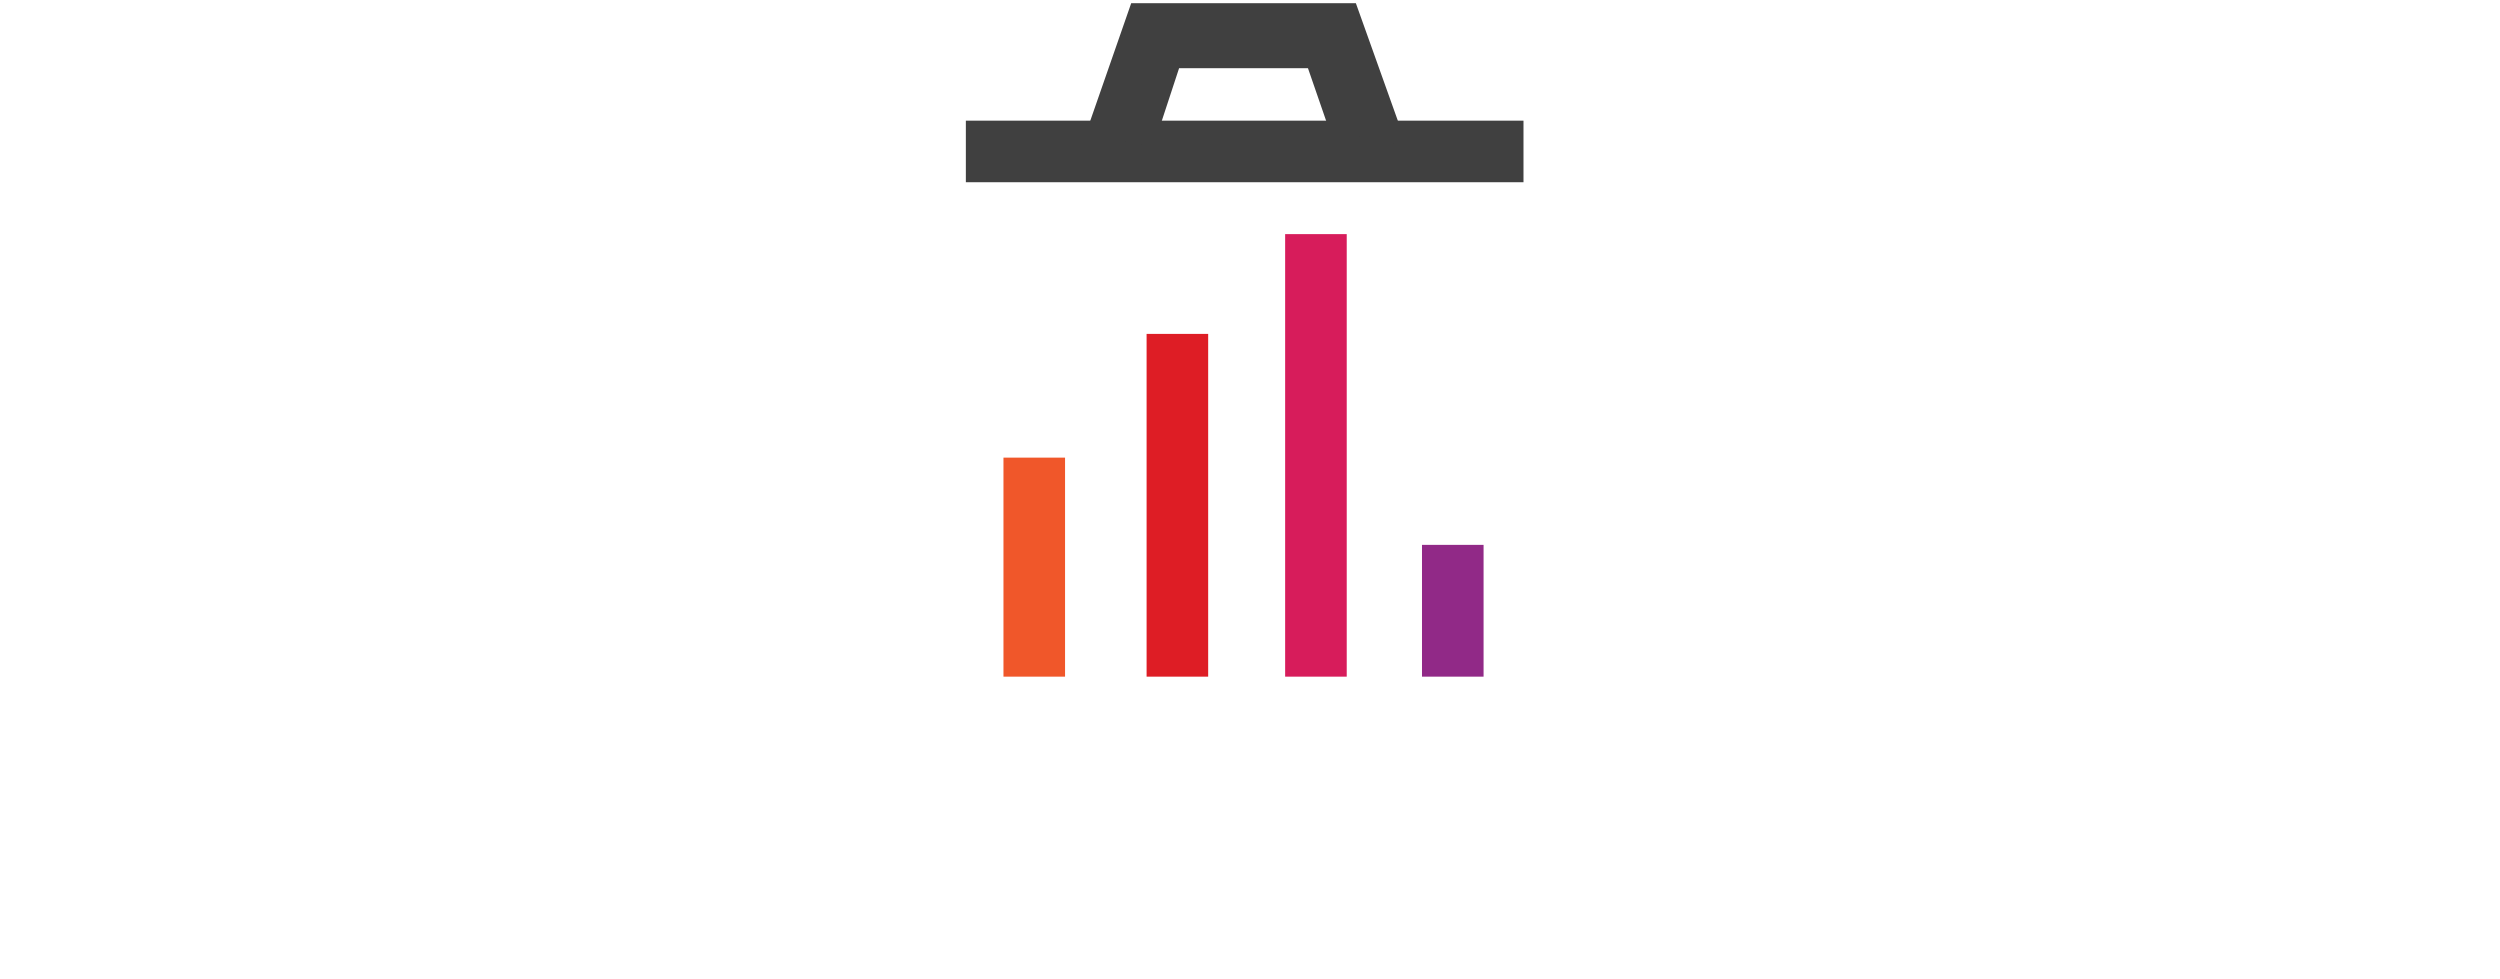
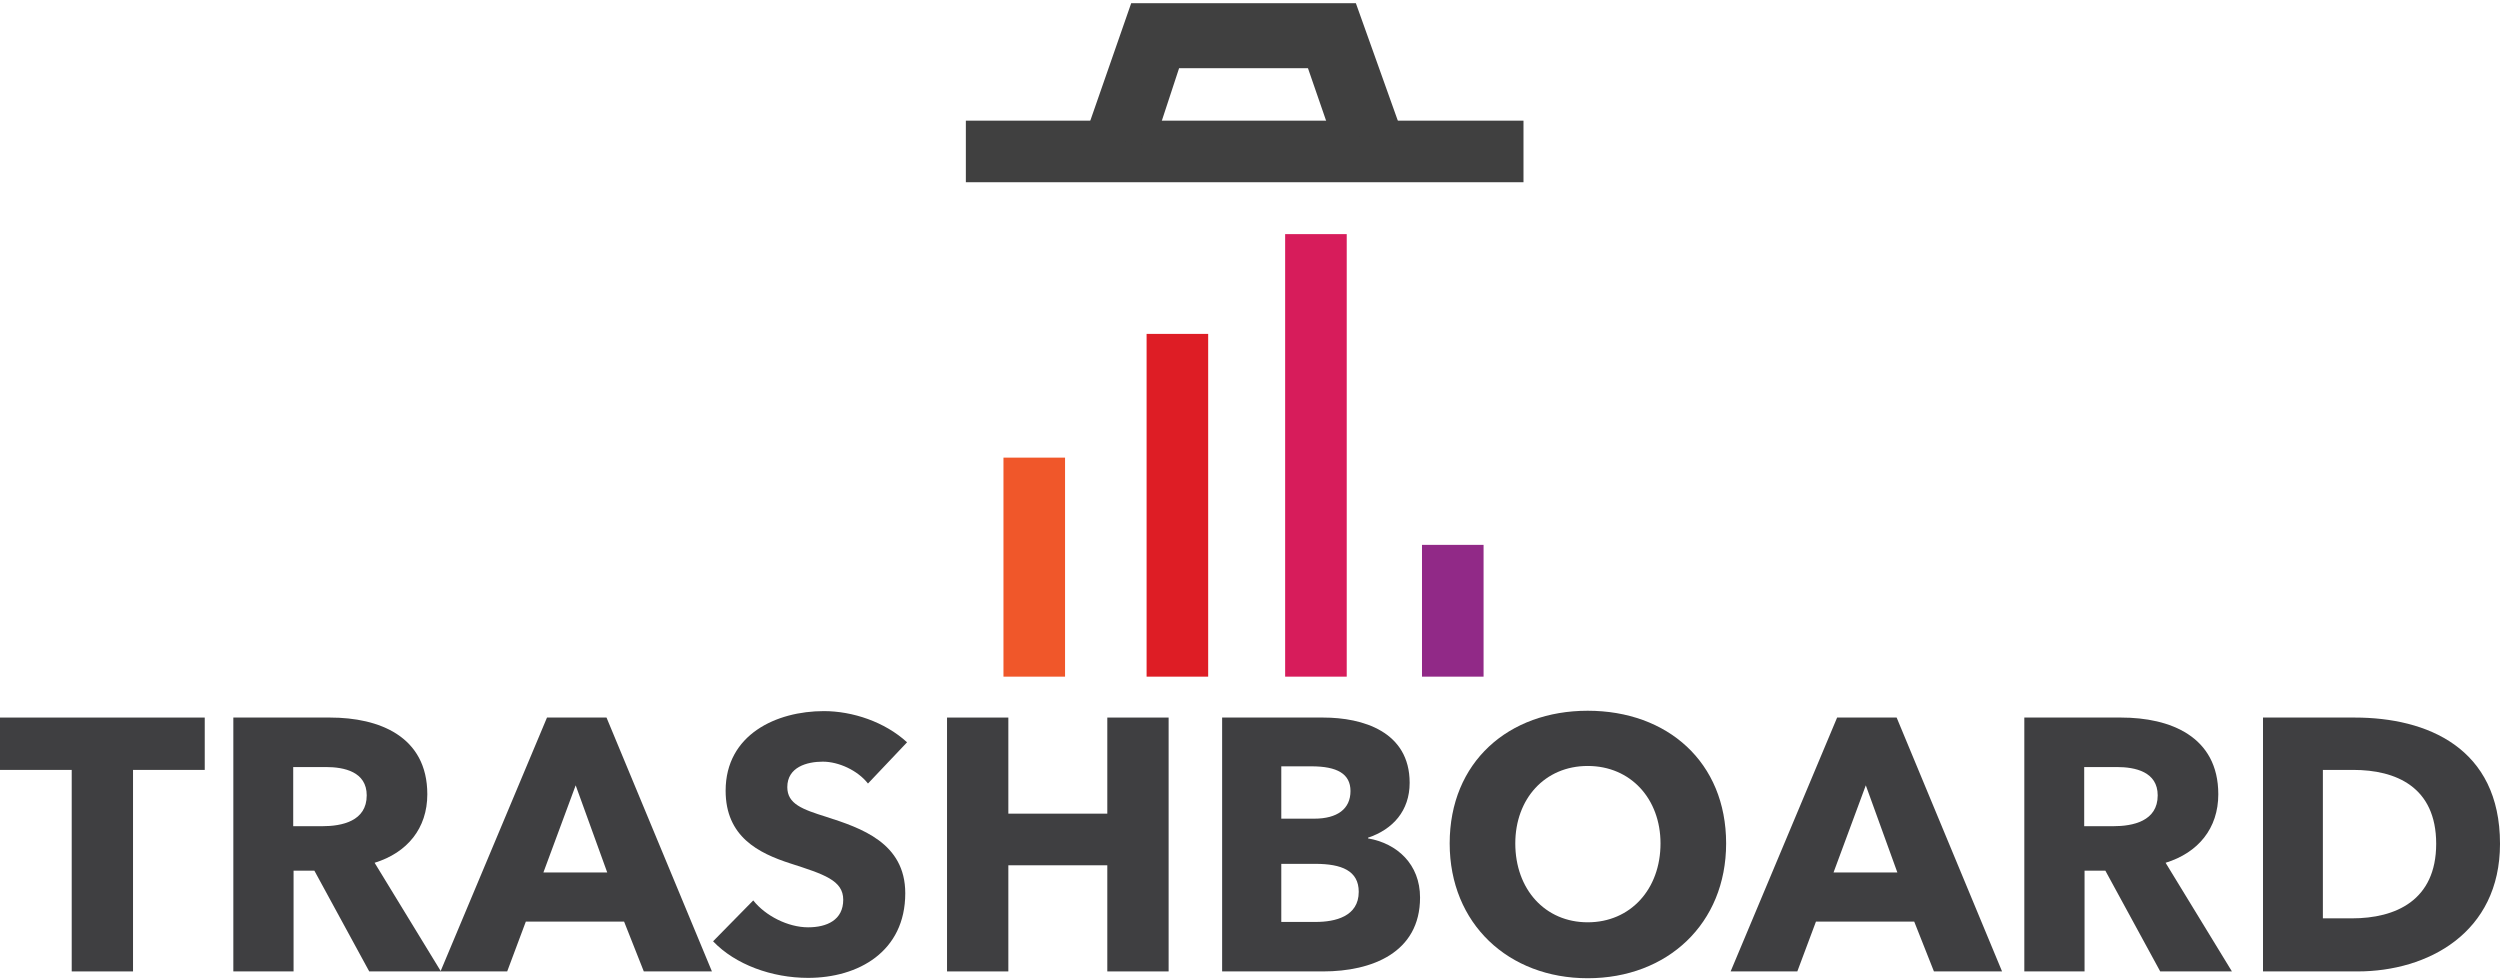
<svg xmlns="http://www.w3.org/2000/svg" width="103.579mm" height="40.53mm" viewBox="0 0 103.579 40.53" version="1.1" id="svg8">
  <defs id="defs2" />
  <g id="layer1" transform="translate(-73.32921,-56.28586)">
    <rect style="opacity:1;fill:#404040;fill-opacity:1;stroke:#3b3b3d;stroke-width:0;stroke-miterlimit:4;stroke-dasharray:none;stroke-opacity:1" id="rect845" width="23.104" height="2.551" x="113.346" y="61.285" />
    <path style="opacity:1;fill:#d71c5b;fill-opacity:1;stroke:none;stroke-width:0;stroke-miterlimit:4;stroke-dasharray:none;stroke-opacity:1" d="m 478.393,249.395 v 69.297 h 9.643 v -69.297 z" transform="scale(0.2645833)" id="path1003" />
    <path style="opacity:1;fill:#de1d25;fill-opacity:1;stroke:none;stroke-width:0;stroke-miterlimit:4;stroke-dasharray:none;stroke-opacity:1" d="m 456.697,265.02 v 53.672 h 9.643 v -53.672 z" transform="scale(0.2645833)" id="path1001" />
    <path style="opacity:1;fill:#f0572a;fill-opacity:1;stroke:none;stroke-width:0;stroke-miterlimit:4;stroke-dasharray:none;stroke-opacity:1" d="m 434.285,284.395 v 34.297 h 9.643 v -34.297 z" transform="scale(0.2645833)" id="path999" />
    <path style="opacity:1;fill:#912987;fill-opacity:1;stroke:none;stroke-width:0;stroke-miterlimit:4;stroke-dasharray:none;stroke-opacity:1" d="m 499.822,298.055 v 20.637 h 9.643 v -20.637 z" transform="scale(0.2645833)" id="rect845-3" />
    <path style="fill:#404040;fill-opacity:1;stroke:#3b3b3d;stroke-width:0;stroke-linecap:butt;stroke-linejoin:miter;stroke-opacity:1;stroke-miterlimit:4;stroke-dasharray:none" d="m 118.354,61.71 1.843,-5.292 h 9.308 l 2.126,5.953 -3.213,-0.661 -0.898,-2.599 h -5.339 l -1.087,3.307 z" id="path924" />
-     <flowRoot xml:space="preserve" id="flowRoot972" style="font-style:normal;font-variant:normal;font-weight:normal;font-stretch:normal;font-size:40px;line-height:1.25;font-family:'Samyak Tamil';-inkscape-font-specification:'Samyak Tamil';letter-spacing:0.107px;word-spacing:0px;fill:#3f3f41;fill-opacity:1;stroke:none" transform="matrix(0.3713935,0,0,0.3713935,-100.6334,-50.47759)">
-       <flowRegion id="flowRegion974" style="letter-spacing:0.107px;fill:#3f3f41;fill-opacity:1">
-         <rect id="rect976" width="330.32" height="83.843" x="468.206" y="358.844" style="letter-spacing:0.107px;fill:#3f3f41;fill-opacity:1" />
-       </flowRegion>
-       <flowPara id="flowPara978" style="font-style:normal;font-variant:normal;font-weight:bold;font-stretch:normal;font-family:'Avenir Next LT Pro';-inkscape-font-specification:'Avenir Next LT Pro Bold';letter-spacing:0.107px;fill:#3f3f41;fill-opacity:1">TRAS<flowSpan style="letter-spacing:0.142px;fill:#3f3f41;fill-opacity:1" id="flowSpan984">HBOARD</flowSpan>
-       </flowPara>
-     </flowRoot>
+     <g aria-label="TRASHBOARD" transform="matrix(0.3713935,0,0,0.3713935,-100.6334,-50.47759)" style="font-style:normal;font-variant:normal;font-weight:normal;font-stretch:normal;font-size:40px;line-height:1.25;font-family:'Samyak Tamil';-inkscape-font-specification:'Samyak Tamil';letter-spacing:0.107px;word-spacing:0px;fill:#3f3f41;fill-opacity:1;stroke:none" id="flowRoot972">
+       <path d="m 491.245,373.356 v -5.84 h -22.84 v 5.84 h 8 v 22.48 h 6.84 v -22.48 z" style="font-style:normal;font-variant:normal;font-weight:bold;font-stretch:normal;font-family:'Avenir Next LT Pro';-inkscape-font-specification:'Avenir Next LT Pro Bold';letter-spacing:0.107px;fill:#3f3f41;fill-opacity:1" id="path4599" />
+       <path d="m 517.595,395.836 -7.4,-12.12 c 3.64,-1.12 5.88,-3.84 5.88,-7.64 0,-6.48 -5.4,-8.56 -10.84,-8.56 h -10.8 v 28.32 h 6.72 v -11.24 h 2.32 l 6.12,11.24 z m -8.28,-19.64 c 0,2.88 -2.76,3.44 -4.96,3.44 h -3.24 v -6.6 h 3.64 c 2.04,0 4.56,0.52 4.56,3.16 z" style="font-style:normal;font-variant:normal;font-weight:bold;font-stretch:normal;font-family:'Avenir Next LT Pro';-inkscape-font-specification:'Avenir Next LT Pro Bold';letter-spacing:0.107px;fill:#3f3f41;fill-opacity:1" id="path4601" />
+       <path d="m 547.826,395.836 -11.76,-28.32 h -6.64 l -11.88,28.32 h 7.44 l 2.08,-5.56 h 10.96 l 2.2,5.56 z m -11.68,-11.04 h -7.12 l 3.6,-9.72 z" style="font-style:normal;font-variant:normal;font-weight:bold;font-stretch:normal;font-family:'Avenir Next LT Pro';-inkscape-font-specification:'Avenir Next LT Pro Bold';letter-spacing:0.107px;fill:#3f3f41;fill-opacity:1" id="path4603" />
+       <path d="m 569.594,370.276 c -2.48,-2.28 -6.08,-3.48 -9.28,-3.48 -5.28,0 -10.96,2.6 -10.96,8.88 0,5.12 3.64,6.96 7.24,8.12 3.72,1.2 5.88,1.88 5.88,4.04 0,2.28 -1.84,3.08 -3.92,3.08 -2.24,0 -4.76,-1.28 -6.12,-3 l -4.48,4.56 c 2.48,2.6 6.56,4.08 10.6,4.08 5.6,0 10.84,-2.92 10.84,-9.44 0,-5.64 -4.96,-7.28 -8.8,-8.52 -2.68,-0.84 -4.36,-1.44 -4.36,-3.32 0,-2.24 2.2,-2.84 3.96,-2.84 1.76,0 3.88,0.96 5.04,2.44 z" style="font-style:normal;font-variant:normal;font-weight:bold;font-stretch:normal;font-family:'Avenir Next LT Pro';-inkscape-font-specification:'Avenir Next LT Pro Bold';letter-spacing:0.107px;fill:#3f3f41;fill-opacity:1" id="path4605" />
+       <path d="m 598.773,395.836 v -28.32 h -6.84 v 10.72 h -11.04 v -10.72 h -6.84 v 28.32 h 6.84 v -11.84 h 11.04 v 11.84 z" style="letter-spacing:0.142px;fill:#3f3f41;fill-opacity:1" id="path4607" />
+       <path d="m 626.822,387.596 c 0,-3.72 -2.56,-6.04 -5.8,-6.6 v -0.08 c 2.76,-0.92 4.64,-3 4.64,-6.12 0,-5.72 -5.24,-7.28 -9.64,-7.28 h -11.28 v 28.32 h 11.28 c 5.4,0 10.8,-2.08 10.8,-8.24 z m -7.76,-11.88 c 0,2 -1.48,3.08 -4.04,3.08 h -3.68 v -5.84 h 3.36 c 2.88,0 4.36,0.84 4.36,2.76 z m 0.92,11.24 c 0,2.76 -2.64,3.36 -4.8,3.36 h -3.84 v -6.48 h 3.8 c 2.92,0 4.84,0.76 4.84,3.12 z" style="letter-spacing:0.142px;fill:#3f3f41;fill-opacity:1" id="path4609" />
+       <path d="m 660.967,381.556 c 0,-9.08 -6.56,-14.8 -15.44,-14.8 -8.84,0 -15.4,5.72 -15.4,14.8 0,8.96 6.56,15.04 15.4,15.04 8.88,0 15.44,-6.08 15.44,-15.04 z m -7.32,0 c 0,5.12 -3.36,8.8 -8.12,8.8 -4.76,0 -8.08,-3.68 -8.08,-8.8 0,-4.96 3.28,-8.64 8.08,-8.64 4.8,0 8.12,3.68 8.12,8.64 z" style="letter-spacing:0.142px;fill:#3f3f41;fill-opacity:1" id="path4611" />
+       <path d="m 691.749,395.836 -11.76,-28.32 h -6.64 l -11.88,28.32 h 7.44 l 2.08,-5.56 h 10.96 l 2.2,5.56 z m -11.68,-11.04 h -7.12 l 3.6,-9.72 z" style="letter-spacing:0.142px;fill:#3f3f41;fill-opacity:1" id="path4613" />
+       <path d="m 717.392,395.836 -7.4,-12.12 c 3.64,-1.12 5.88,-3.84 5.88,-7.64 0,-6.48 -5.4,-8.56 -10.84,-8.56 h -10.8 v 28.32 h 6.72 v -11.24 h 2.32 l 6.12,11.24 z m -8.28,-19.64 c 0,2.88 -2.76,3.44 -4.96,3.44 h -3.24 v -6.6 h 3.64 c 2.04,0 4.56,0.52 4.56,3.16 z" style="letter-spacing:0.142px;fill:#3f3f41;fill-opacity:1" id="path4615" />
+       <path d="m 747.299,381.596 c 0,-10.72 -8.16,-14.08 -16.2,-14.08 h -10.24 v 28.32 h 10.56 c 7.8,0 15.88,-4.28 15.88,-14.24 z m -7.12,0 c 0,6.32 -4.52,8.32 -9.4,8.32 h -3.24 v -16.56 h 3.4 c 4.72,0 9.24,1.88 9.24,8.24 z" style="letter-spacing:0.142px;fill:#3f3f41;fill-opacity:1" id="path4617" />
+     </g>
  </g>
</svg>
